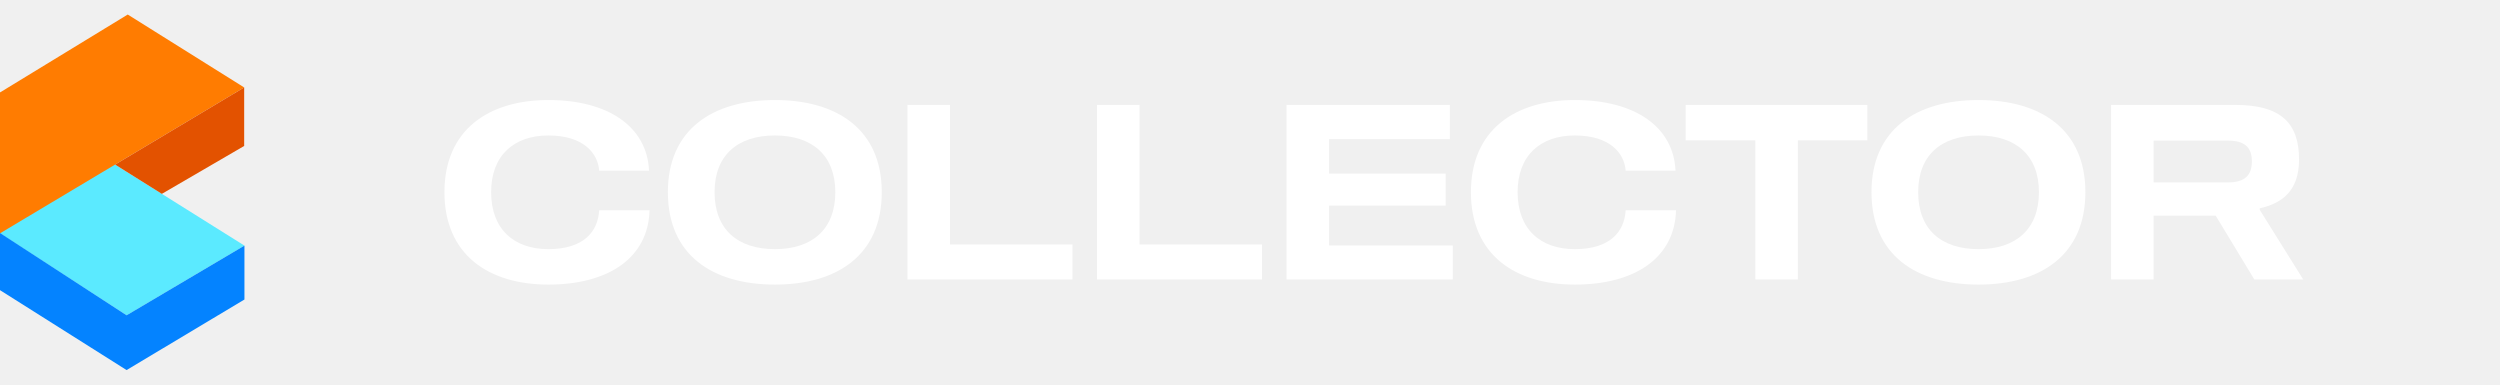
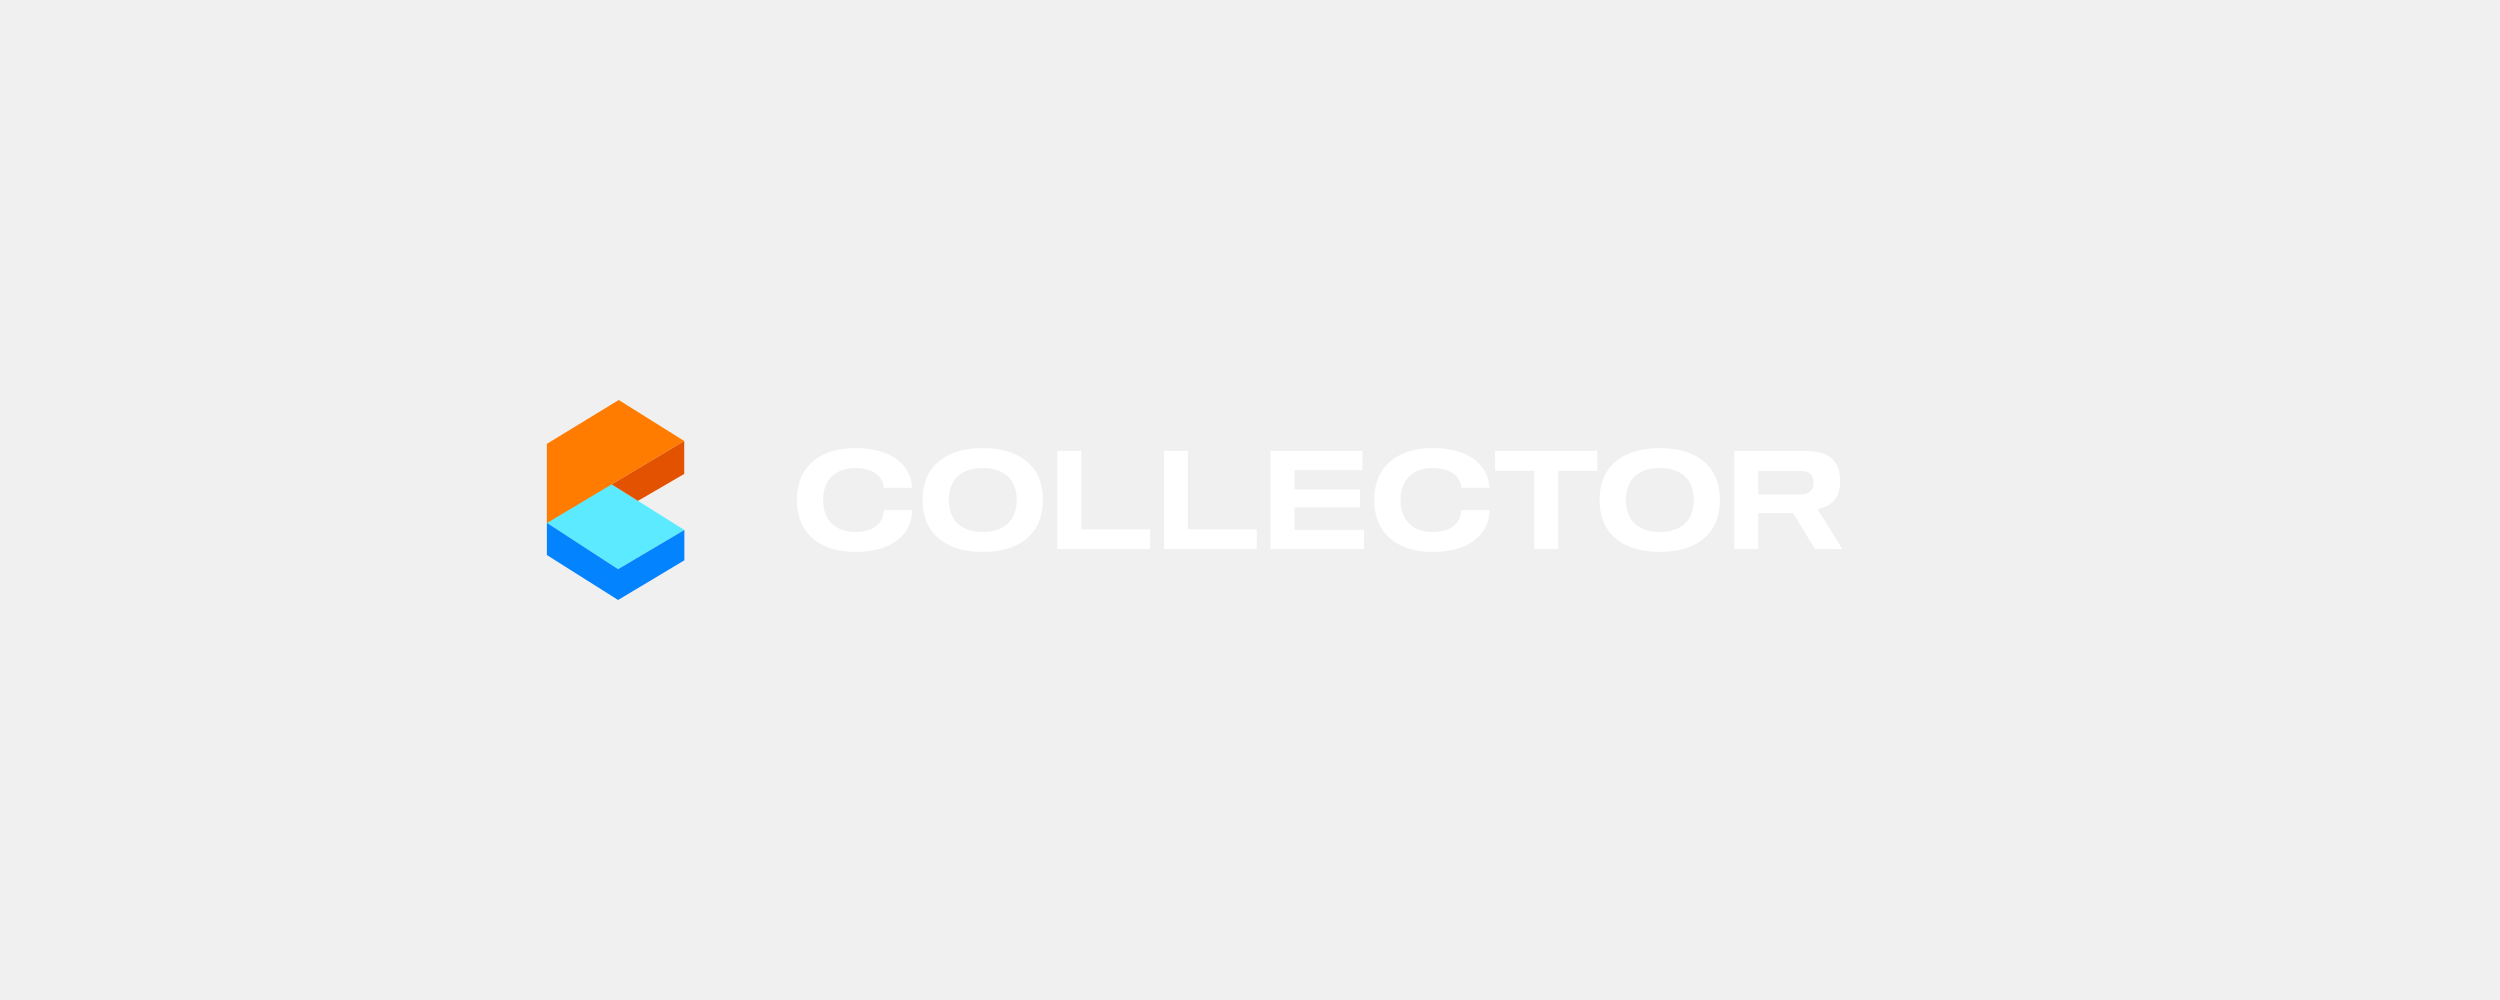
- <svg xmlns="http://www.w3.org/2000/svg" width="260" height="40" viewBox="0 0 225 32" fill="none">
-   <g clip-path="url(#clip0_3065_36197)">
-     <path d="M53.926 14.053H58.414C58.238 10.137 54.806 7.695 49.35 7.695C44.004 7.695 40 10.357 40 15.989C40 21.643 44.004 24.305 49.35 24.305C54.806 24.305 58.348 21.863 58.458 17.617H53.926C53.816 19.553 52.518 21.115 49.35 21.115C46.27 21.115 44.202 19.333 44.202 15.989C44.202 12.667 46.27 10.885 49.35 10.885C52.518 10.885 53.816 12.491 53.926 14.053Z" fill="white" />
-     <path d="M69.745 7.695C64.113 7.695 60.109 10.357 60.109 15.989C60.109 21.643 64.113 24.305 69.745 24.305C75.355 24.305 79.359 21.643 79.359 15.989C79.359 10.357 75.355 7.695 69.745 7.695ZM69.745 21.115C66.379 21.115 64.311 19.333 64.311 15.989C64.311 12.667 66.379 10.885 69.745 10.885C73.089 10.885 75.179 12.667 75.179 15.989C75.179 19.333 73.089 21.115 69.745 21.115Z" fill="white" />
-     <path d="M96.523 23.843V20.697H85.501V8.135H81.673V23.843H96.523Z" fill="white" />
-     <path d="M113.582 23.843V20.697H102.56V8.135H98.732V23.843H113.582Z" fill="white" />
-     <path d="M119.618 11.215H130.486V8.135H115.79V23.843H130.75V20.785H119.618V17.199H130.112V14.317H119.618V11.215Z" fill="white" />
-     <path d="M146.309 14.053H150.797C150.621 10.137 147.189 7.695 141.733 7.695C136.387 7.695 132.383 10.357 132.383 15.989C132.383 21.643 136.387 24.305 141.733 24.305C147.189 24.305 150.731 21.863 150.841 17.617H146.309C146.199 19.553 144.901 21.115 141.733 21.115C138.653 21.115 136.585 19.333 136.585 15.989C136.585 12.667 138.653 10.885 141.733 10.885C144.901 10.885 146.199 12.491 146.309 14.053Z" fill="white" />
-     <path d="M168.058 8.135H151.712V11.325H157.982V23.843H161.81V11.325H168.058V8.135Z" fill="white" />
-     <path d="M178.07 7.695C172.438 7.695 168.434 10.357 168.434 15.989C168.434 21.643 172.438 24.305 178.07 24.305C183.68 24.305 187.684 21.643 187.684 15.989C187.684 10.357 183.68 7.695 178.07 7.695ZM178.07 21.115C174.704 21.115 172.636 19.333 172.636 15.989C172.636 12.667 174.704 10.885 178.07 10.885C181.414 10.885 183.504 12.667 183.504 15.989C183.504 19.333 181.414 21.115 178.07 21.115Z" fill="white" />
-     <path d="M203.373 17.573V17.441C205.331 17.001 206.915 15.923 206.915 13.041C206.915 9.719 205.221 8.135 201.173 8.135H189.997V23.843H193.825V18.101H199.413L202.889 23.843H207.289L203.373 17.573ZM200.513 15.109H193.825V11.347H200.513C202.009 11.347 202.669 11.941 202.669 13.217C202.669 14.493 202.009 15.109 200.513 15.109Z" fill="white" />
-     <path d="M22 20.798L11.395 27.07L0 19.688V7.013L22 20.798Z" fill="#5BEAFF" />
-     <path d="M21.977 6.563L0 19.692V7.013L11.496 0L21.977 6.563Z" fill="#FF7C01" />
-     <path fill-rule="evenodd" clip-rule="evenodd" d="M14.566 16.14L10.359 13.504L21.976 6.563V11.828L14.566 16.14Z" fill="#E35200" />
-     <path fill-rule="evenodd" clip-rule="evenodd" d="M0 24.806V19.663L11.395 27.069V27.068L22 20.798V25.648L11.395 31.997L11.395 32L0 24.806Z" fill="#0483FF" />
-   </g>
+ <svg xmlns="http://www.w3.org/2000/svg" width="1600" height="640" viewBox="0 0 1600 640" fill="none">
  <defs>
    <clipPath id="clip0_3065_36197">
-       <rect width="225" height="32" fill="white" />
+       <rect width="225" height="32" />
    </clipPath>
  </defs>
+   <g transform="translate(350, 256) scale(4)">
+     <g clip-path="url(#clip0_3065_36197)">
+       <path d="M53.926 14.053H58.414C58.238 10.137 54.806 7.695 49.35 7.695C44.004 7.695 40 10.357 40 15.989C40 21.643 44.004 24.305 49.35 24.305C54.806 24.305 58.348 21.863 58.458 17.617H53.926C53.816 19.553 52.518 21.115 49.35 21.115C46.27 21.115 44.202 19.333 44.202 15.989C44.202 12.667 46.27 10.885 49.35 10.885C52.518 10.885 53.816 12.491 53.926 14.053Z" fill="white" />
+       <path d="M69.745 7.695C64.113 7.695 60.109 10.357 60.109 15.989C60.109 21.643 64.113 24.305 69.745 24.305C75.355 24.305 79.359 21.643 79.359 15.989C79.359 10.357 75.355 7.695 69.745 7.695ZM69.745 21.115C66.379 21.115 64.311 19.333 64.311 15.989C64.311 12.667 66.379 10.885 69.745 10.885C73.089 10.885 75.179 12.667 75.179 15.989C75.179 19.333 73.089 21.115 69.745 21.115Z" fill="white" />
+       <path d="M96.523 23.843V20.697H85.501V8.135H81.673V23.843H96.523Z" fill="white" />
+       <path d="M113.582 23.843V20.697H102.56V8.135H98.732V23.843H113.582Z" fill="white" />
+       <path d="M119.618 11.215H130.486V8.135H115.79V23.843H130.75V20.785H119.618V17.199H130.112V14.317H119.618V11.215Z" fill="white" />
+       <path d="M146.309 14.053H150.797C150.621 10.137 147.189 7.695 141.733 7.695C136.387 7.695 132.383 10.357 132.383 15.989C132.383 21.643 136.387 24.305 141.733 24.305C147.189 24.305 150.731 21.863 150.841 17.617H146.309C146.199 19.553 144.901 21.115 141.733 21.115C138.653 21.115 136.585 19.333 136.585 15.989C136.585 12.667 138.653 10.885 141.733 10.885C144.901 10.885 146.199 12.491 146.309 14.053Z" fill="white" />
+       <path d="M168.058 8.135H151.712V11.325H157.982V23.843H161.81V11.325H168.058V8.135Z" fill="white" />
+       <path d="M178.07 7.695C172.438 7.695 168.434 10.357 168.434 15.989C168.434 21.643 172.438 24.305 178.07 24.305C183.68 24.305 187.684 21.643 187.684 15.989C187.684 10.357 183.68 7.695 178.07 7.695ZM178.07 21.115C174.704 21.115 172.636 19.333 172.636 15.989C172.636 12.667 174.704 10.885 178.07 10.885C181.414 10.885 183.504 12.667 183.504 15.989C183.504 19.333 181.414 21.115 178.07 21.115Z" fill="white" />
+       <path d="M203.373 17.573V17.441C205.331 17.001 206.915 15.923 206.915 13.041C206.915 9.719 205.221 8.135 201.173 8.135H189.997V23.843H193.825V18.101H199.413L202.889 23.843H207.289L203.373 17.573ZM200.513 15.109H193.825V11.347H200.513C202.009 11.347 202.669 11.941 202.669 13.217C202.669 14.493 202.009 15.109 200.513 15.109Z" fill="white" />
+       <path d="M22 20.798L11.395 27.07L0 19.688V7.013L22 20.798Z" fill="#5BEAFF" />
+       <path d="M21.977 6.563L0 19.692V7.013L11.496 0L21.977 6.563Z" fill="#FF7C01" />
+       <path fill-rule="evenodd" clip-rule="evenodd" d="M14.566 16.14L10.359 13.504L21.976 6.563V11.828L14.566 16.14Z" fill="#E35200" />
+       <path fill-rule="evenodd" clip-rule="evenodd" d="M0 24.806V19.663L11.395 27.069V27.068L22 20.798V25.648L11.395 31.997L11.395 32L0 24.806Z" fill="#0483FF" />
+     </g>
+   </g>
</svg>
